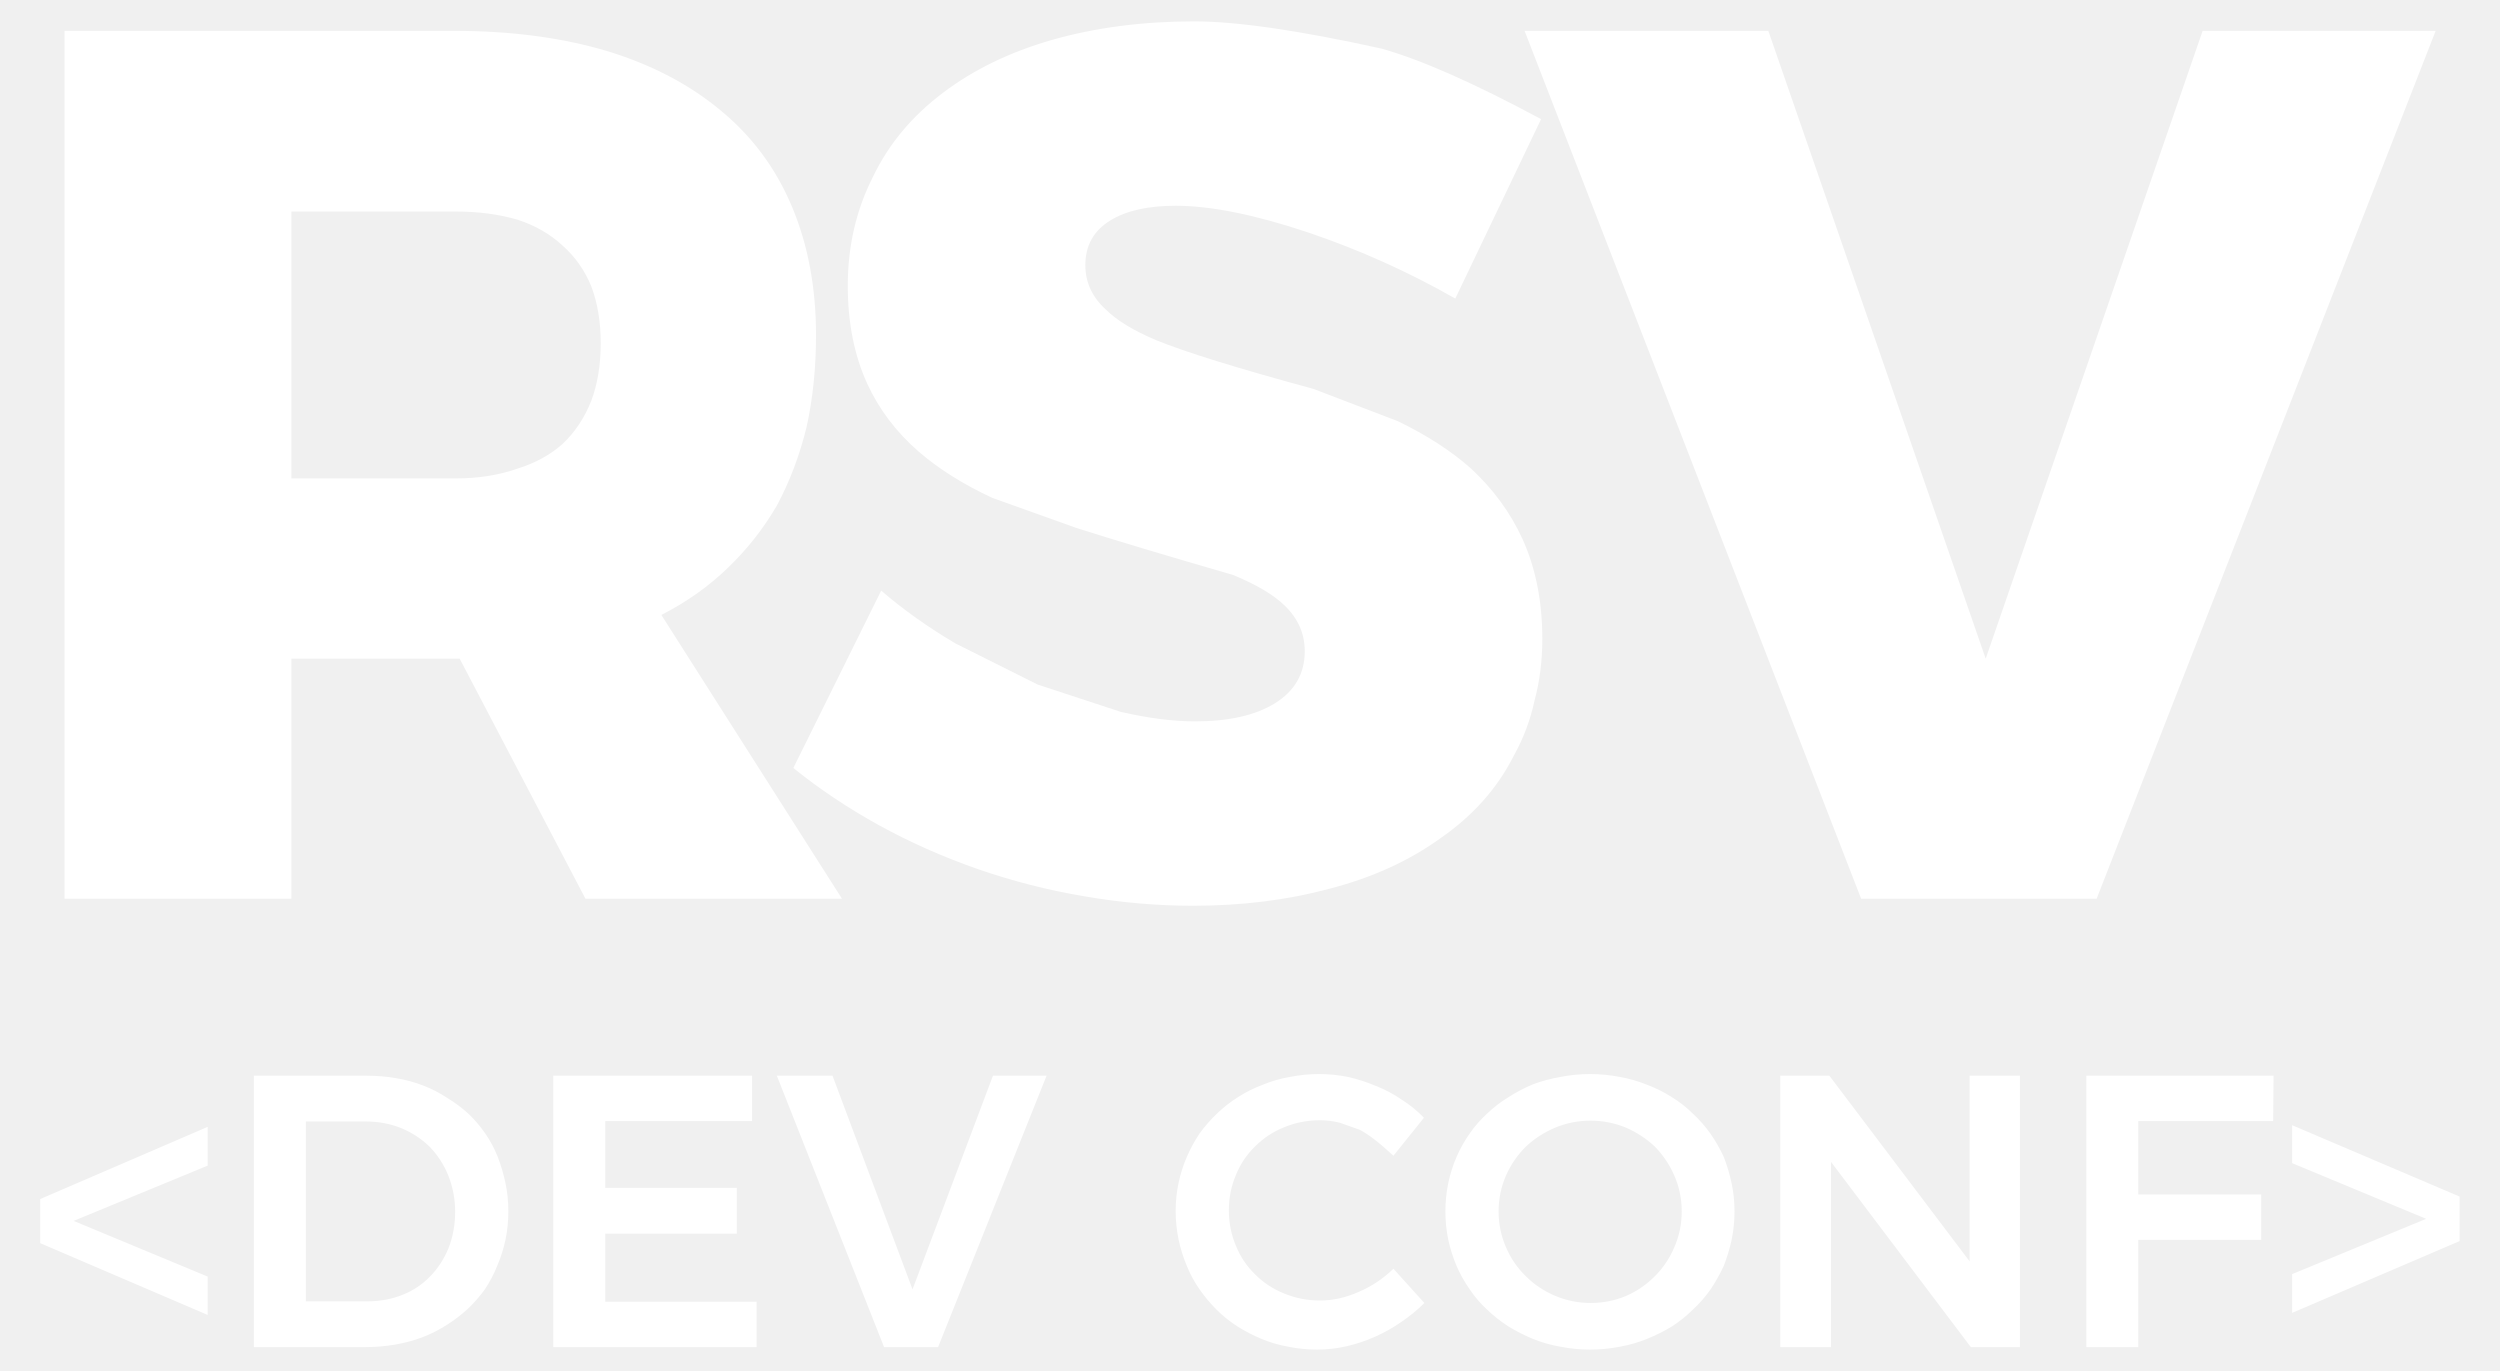
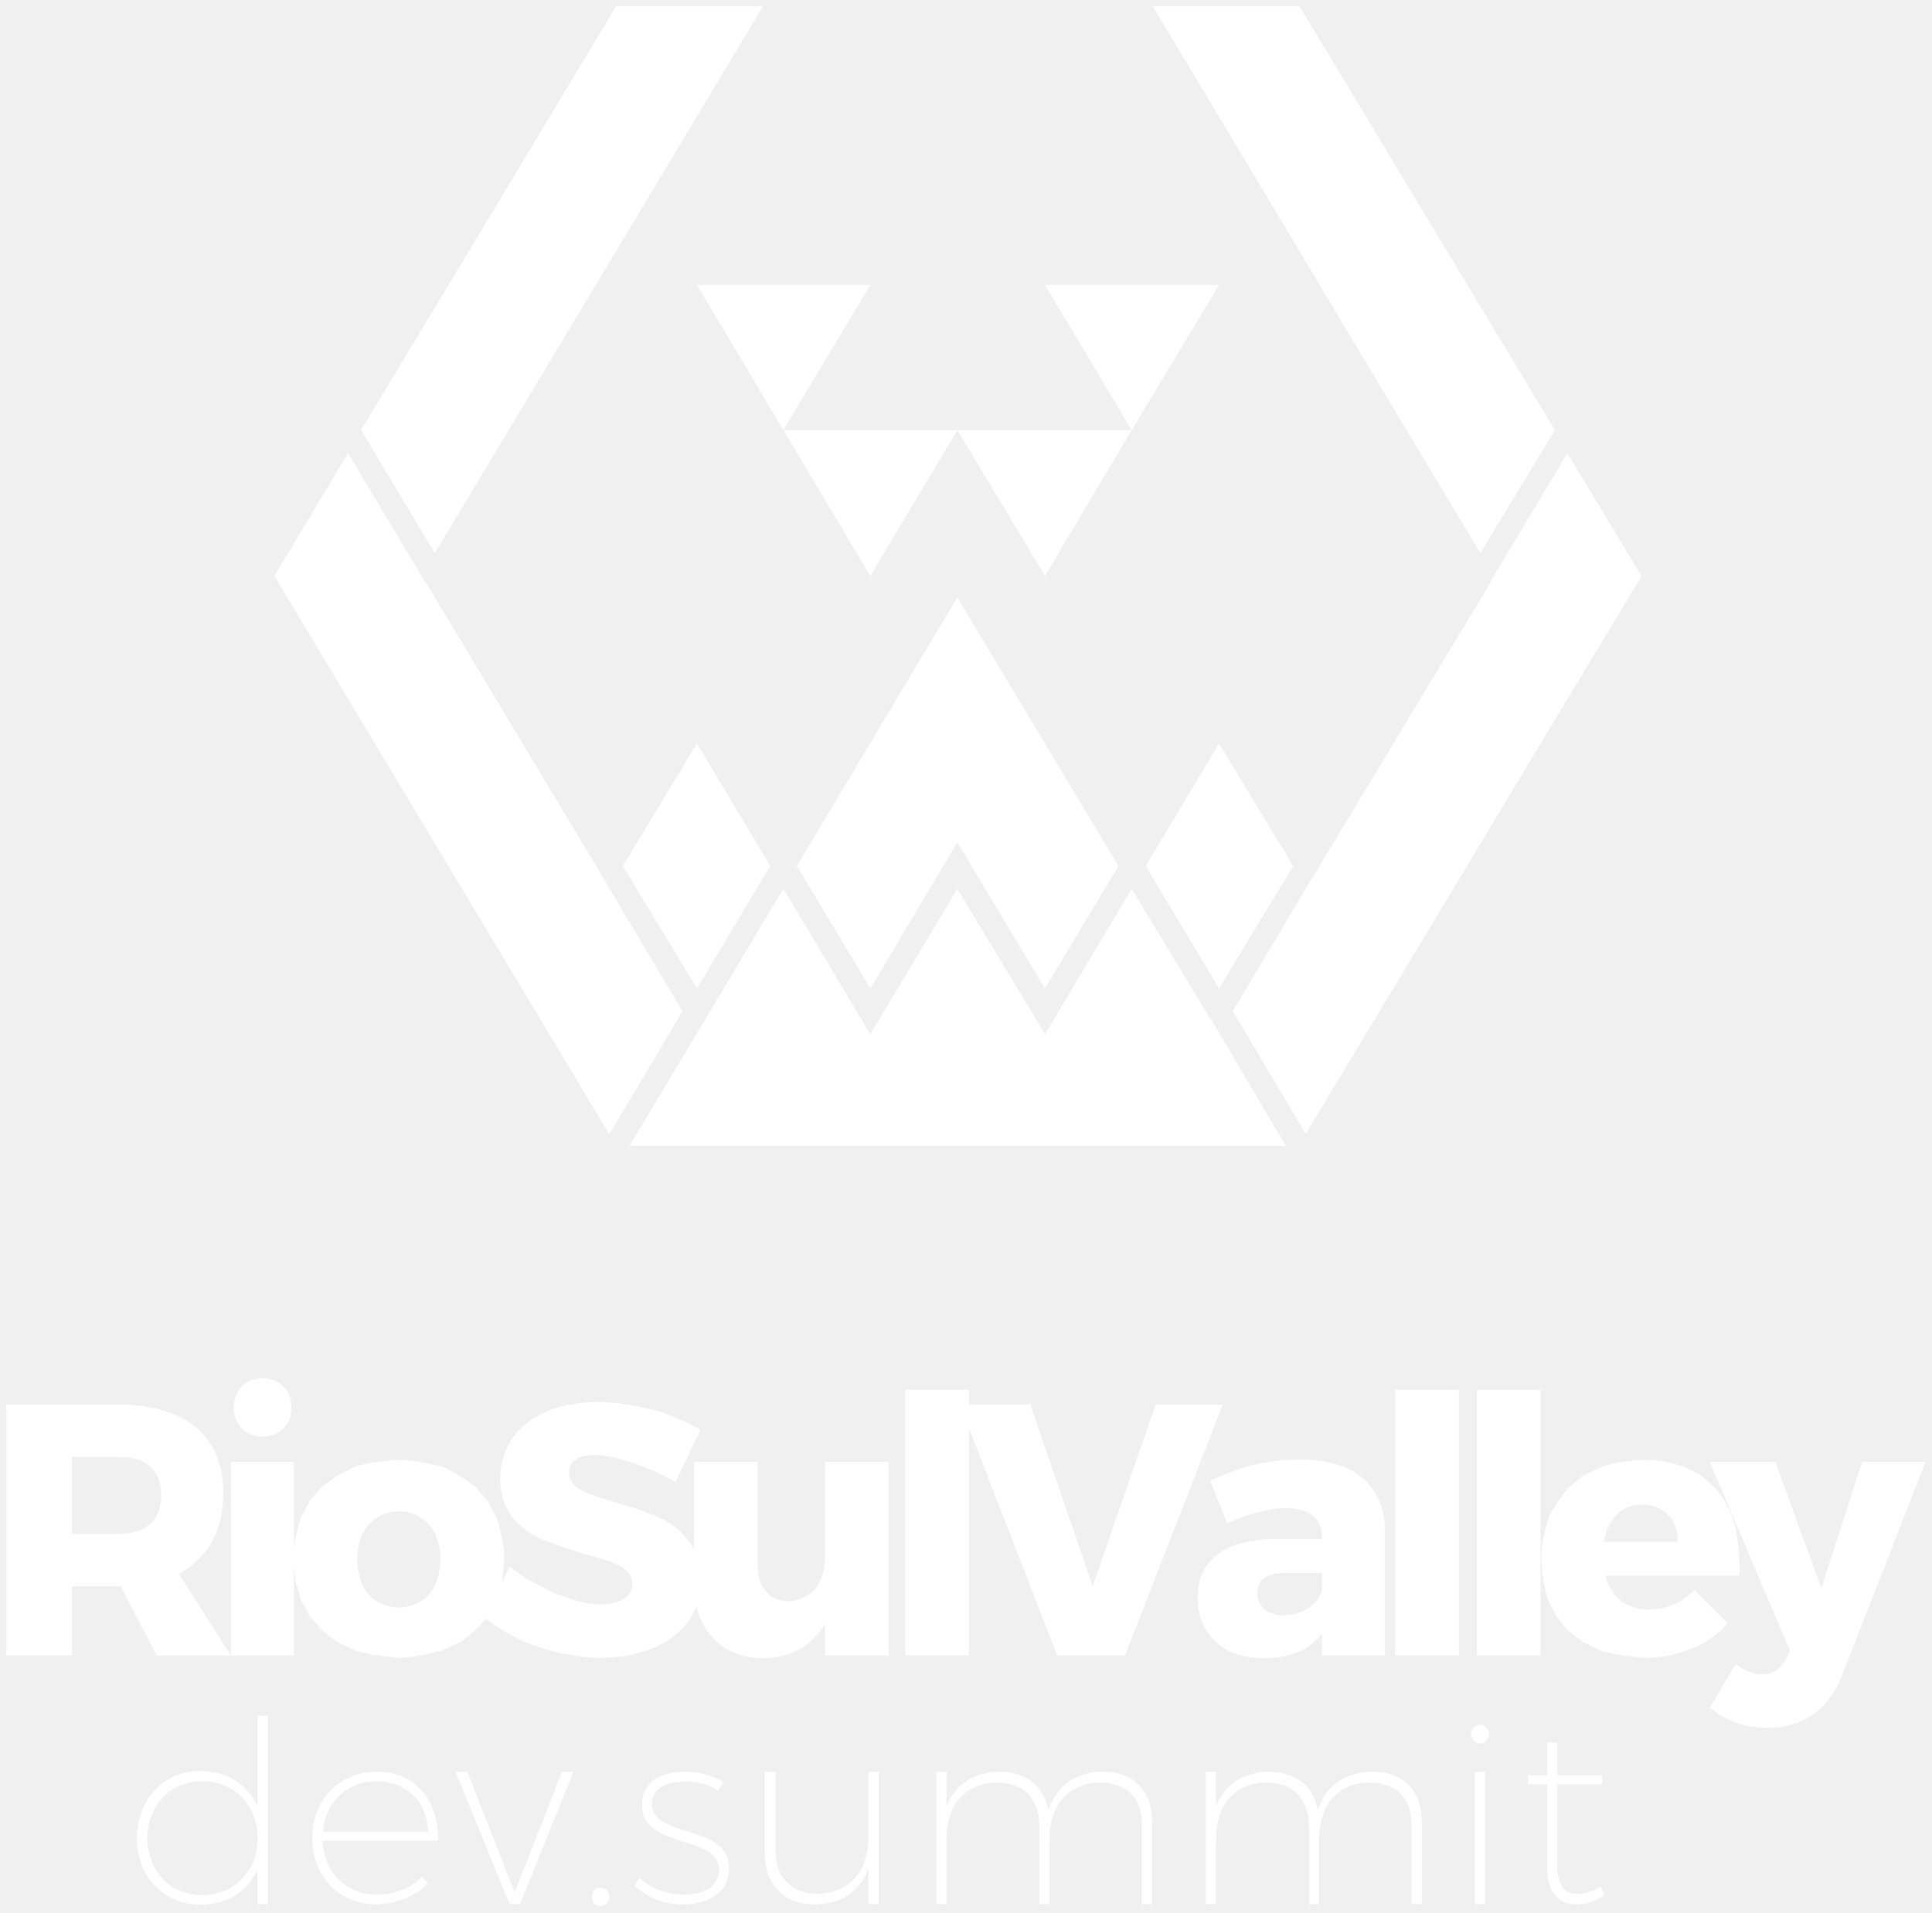
- <svg xmlns="http://www.w3.org/2000/svg" xmlns:xlink="http://www.w3.org/1999/xlink" version="1.1" preserveAspectRatio="none" x="0px" y="0px" width="310px" height="170px" viewBox="0 0 310 170">
+ <svg xmlns="http://www.w3.org/2000/svg" xmlns:xlink="http://www.w3.org/1999/xlink" version="1.1" preserveAspectRatio="none" x="0px" y="0px" width="302px" height="299px" viewBox="0 0 302 299">
  <defs>
    <g id="Layer0_0_FILL">
-       <path fill="#FFFFFF" stroke="none" d=" M 99.9 127.8 L 93.15 127.8 106.15 160.7 112.7 160.7 125.85 127.8 119.35 127.8 109.6 153.7 99.9 127.8 M 24.15 134 L 3.85 142.75 3.85 148.1 24.15 156.8 24.15 152.15 7.9 145.4 24.15 138.7 24.15 134 M 72.35 141.4 L 72.35 133.3 90.15 133.3 90.15 127.8 66.05 127.8 66.05 160.7 90.7 160.7 90.7 155.2 72.35 155.2 72.35 146.95 88.3 146.95 88.3 141.4 72.35 141.4 M 57.8 134.8 Q 56.9 133.5 55.75 132.4 54.6 131.35 53.2 130.5 51.85 129.6 50.3 129 48.75 128.4 47 128.1 45.3 127.8 43.4 127.8 L 29.75 127.8 29.75 160.7 43.2 160.7 Q 45.05 160.7 46.85 160.4 48.6 160.1 50.2 159.5 51.75 158.9 53.15 158 54.5 157.15 55.7 156.05 56.85 154.95 57.75 153.7 58.65 152.35 59.25 150.85 59.9 149.35 60.25 147.7 60.6 146.05 60.6 144.25 60.6 142.45 60.25 140.8 59.9 139.15 59.3 137.6 58.7 136.1 57.8 134.8 M 43.35 133.35 Q 45.6 133.35 47.6 134.15 49.55 134.95 51.05 136.4 52.5 137.9 53.3 139.85 54.15 141.95 54.15 144.3 54.15 146.65 53.35 148.7 52.55 150.65 51.15 152.1 49.7 153.6 47.8 154.35 45.8 155.15 43.55 155.15 L 36.05 155.15 36.05 133.35 43.35 133.35 M 95 22.5 Q 92.1 15.55 86.4 10.85 80.8 6.15 72.75 3.65 64.45 1.15 54.05 1.15 L 6.8 1.15 6.8 106.35 34.3 106.35 34.3 77.25 54.7 77.25 69.95 106.35 101.05 106.35 79.15 71.95 Q 83.75 69.6 87.2 66.25 90.7 62.9 93.15 58.7 95.5 54.3 96.75 49.2 97.9 44 97.9 38.05 97.9 29.4 95 22.5 M 61.75 24.05 Q 64.95 25.1 67.2 27.2 69.45 29.2 70.65 32.1 71.8 35.15 71.8 39 71.8 42.95 70.65 46 69.45 49.05 67.2 51.2 64.95 53.2 61.75 54.2 58.35 55.4 54.25 55.4 L 34.3 55.4 34.3 23.05 54.25 23.05 Q 58.35 23.05 61.75 24.05 M 274.6 127.8 L 251.9 127.8 251.9 160.7 258.2 160.7 258.2 147.7 273.1 147.7 273.1 142.2 258.2 142.2 258.2 133.3 274.55 133.3 274.6 127.8 M 297.15 147.85 L 297.15 142.45 276.85 133.8 276.85 138.4 293.1 145.15 276.85 151.85 276.85 156.55 297.15 147.85 M 171.6 132.9 Q 170.4 131.65 168.9 130.7 167.45 129.7 165.8 129.05 164.15 128.35 162.4 127.95 160.65 127.6 158.9 127.6 157.1 127.6 155.35 127.95 153.6 128.25 152.05 128.9 150.45 129.5 149.05 130.4 147.7 131.25 146.5 132.4 145.35 133.5 144.4 134.8 143.5 136.15 142.85 137.65 142.2 139.15 141.85 140.8 141.5 142.45 141.5 144.2 141.5 145.95 141.85 147.65 142.2 149.3 142.85 150.85 143.45 152.35 144.4 153.7 145.3 155 146.45 156.15 147.6 157.3 149 158.2 150.35 159.05 151.9 159.7 153.45 160.35 155.15 160.65 156.85 161 158.65 161 160.45 161 162.2 160.6 163.95 160.2 165.65 159.45 167.35 158.7 168.85 157.65 170.35 156.65 171.65 155.35 L 167.9 151.2 Q 166.05 153 163.7 154 161.35 155.05 159 155.05 156.7 155.05 154.65 154.2 152.65 153.4 151.15 151.9 149.6 150.4 148.8 148.4 147.95 146.4 147.95 144.1 147.95 141.85 148.8 139.85 149.6 137.85 151.15 136.35 152.65 134.85 154.65 134.05 156.7 133.2 159 133.2 160.2 133.2 161.4 133.5 L 163.8 134.35 Q 165.3 135.1 167.9 137.5 L 171.6 132.9 M 220.75 127.8 L 214.8 127.8 214.8 160.7 220.95 160.7 220.95 138.25 237.9 160.7 243.85 160.7 243.85 127.8 237.75 127.8 237.75 150.3 220.75 127.8 M 208.9 147.7 Q 209.25 146 209.25 144.25 209.25 142.5 208.9 140.85 208.55 139.2 207.95 137.65 207.25 136.15 206.35 134.85 205.4 133.5 204.2 132.4 203.05 131.25 201.65 130.4 200.25 129.5 198.65 128.9 197.05 128.25 195.35 127.95 193.55 127.6 191.75 127.6 189.9 127.6 188.15 127.95 186.4 128.25 184.8 128.85 183.25 129.5 181.85 130.4 180.45 131.25 179.25 132.4 178.05 133.5 177.15 134.8 176.2 136.15 175.55 137.65 174.9 139.15 174.55 140.8 174.2 142.5 174.2 144.25 174.2 146 174.55 147.7 174.9 149.3 175.55 150.85 176.2 152.35 177.15 153.7 178.05 155.05 179.25 156.15 180.45 157.3 181.85 158.2 183.25 159.05 184.8 159.7 186.4 160.35 188.15 160.65 189.9 161 191.75 161 193.55 161 195.35 160.65 197.05 160.35 198.65 159.7 200.25 159.05 201.65 158.2 203.05 157.3 204.2 156.15 205.4 155.05 206.35 153.7 207.25 152.35 207.95 150.85 208.55 149.3 208.9 147.7 M 180.65 144.25 Q 180.65 141.95 181.55 139.9 182.4 137.95 183.95 136.4 185.5 134.95 187.5 134.1 189.55 133.25 191.8 133.25 194.05 133.25 196.1 134.1 198.05 134.95 199.6 136.4 201.1 137.95 201.95 139.9 202.85 141.95 202.85 144.25 202.85 146.55 201.95 148.6 201.1 150.6 199.6 152.1 198.05 153.65 196.1 154.5 194.05 155.35 191.8 155.35 189.6 155.35 187.55 154.5 185.5 153.65 183.95 152.1 182.4 150.6 181.55 148.6 180.65 146.55 180.65 144.25 M 185.8 11.85 Q 173.6 5.3 166.45 3.3 151.5 0 143.75 0 134.4 0 126.5 2.25 118.85 4.45 113.3 8.65 107.65 12.9 104.8 18.85 101.75 24.85 101.75 32.05 101.75 38.75 104.1 43.9 106.25 48.6 110.4 52.2 114 55.3 119.25 57.75 L 129.45 61.4 Q 136.35 63.6 148.45 67.1 152.7 68.85 154.7 70.8 157.15 73.15 157.15 76.35 157.15 80.4 153.55 82.65 150 84.85 143.85 84.85 139.85 84.85 134.85 83.7 L 124.8 80.4 114.8 75.4 Q 109.8 72.45 105.8 69 L 95.15 90.5 Q 99.85 94.3 105.55 97.45 111.2 100.55 117.5 102.75 123.85 104.95 130.4 106.05 137.05 107.2 143.6 107.2 152.45 107.2 160.1 105.15 167.85 103.15 173.55 99.05 179.5 94.95 182.5 89 184.25 85.85 185 82.35 185.95 78.85 185.95 74.85 185.95 68.05 183.55 62.75 181.35 57.95 177.3 54.2 173.7 51 168.4 48.45 L 158.2 44.55 Q 144.4 40.8 139.15 38.65 135 36.9 133 34.9 130.55 32.65 130.55 29.55 130.55 26 133.55 24.15 136.45 22.35 141.5 22.35 147.9 22.35 157.6 25.6 166.9 28.75 175.4 33.6 L 185.8 11.85 M 294.25 1.15 L 266 1.15 239.7 77.25 213.35 1.15 183.8 1.15 224.6 106.35 253.15 106.35 294.25 1.15 Z" />
+       <path fill="#FFFFFF" stroke="none" d=" M 232.15 277 L 230.55 277 230.55 297.7 232.15 297.7 232.15 277 M 232.35 270.1 Q 231.9 269.65 231.4 269.65 230.8 269.65 230.35 270.1 229.95 270.5 229.95 271.1 229.95 271.75 230.35 272.15 230.8 272.6 231.4 272.6 231.9 272.6 232.35 272.15 232.75 271.75 232.75 271.1 232.75 270.5 232.35 270.1 M 197.95 278.7 Q 199.5 278.7 200.75 279.15 201.95 279.55 202.8 280.45 203.65 281.35 204.1 282.6 204.6 283.85 204.6 285.45 L 204.6 297.7 206.2 297.7 206.2 287.55 Q 206.2 285.55 206.75 283.95 207.25 282.3 208.25 281.15 209.3 280 210.75 279.35 212.2 278.7 214 278.7 215.6 278.7 216.8 279.15 218.05 279.55 218.95 280.45 219.75 281.35 220.25 282.6 220.65 283.85 220.65 285.45 L 220.65 297.7 222.25 297.7 222.25 285.1 Q 222.25 283.25 221.8 281.7 221.25 280.2 220.25 279.15 219.25 278.1 217.75 277.55 216.25 277 214.45 277 212.85 277 211.55 277.45 210.15 277.85 209.1 278.6 208.05 279.35 207.25 280.45 206.5 281.6 206 283 205.7 281.6 205.05 280.45 204.5 279.35 203.45 278.6 202.5 277.8 201.2 277.45 199.9 277 198.35 277 196.9 277 195.6 277.4 194.25 277.75 193.2 278.45 192.15 279.15 191.4 280.15 190.55 281.15 190.1 282.45 L 190.1 277 188.5 277 188.5 297.7 190.1 297.7 190.1 287.55 Q 190.1 285.55 190.6 283.95 191.15 282.3 192.15 281.15 193.2 280 194.65 279.35 196.1 278.7 197.95 278.7 M 228.05 217.3 L 218.1 217.3 218.1 258.85 228.05 258.85 228.05 217.3 M 216.45 239.15 Q 216.45 236.55 215.5 234.45 214.6 232.45 212.9 231.05 211.25 229.6 208.75 228.9 206.3 228.2 203.15 228.2 199.55 228.2 196.05 229 192.8 229.85 189.15 231.5 L 191.85 238.2 Q 194.25 237 196.65 236.45 198.95 235.8 200.9 235.8 203.7 235.8 205.2 236.95 206.65 238.15 206.65 240.35 L 206.65 240.65 198.8 240.65 Q 196 240.7 193.8 241.35 191.6 241.95 190.2 243.15 188.7 244.3 187.95 245.95 187.2 247.65 187.2 249.8 187.2 251.9 187.9 253.6 188.6 255.35 189.95 256.65 191.25 257.9 193.2 258.6 195.15 259.25 197.55 259.25 200.65 259.25 202.9 258.3 205.2 257.35 206.65 255.4 L 206.65 258.85 216.45 258.85 216.45 239.15 M 197.6 246.75 Q 198.6 245.95 200.75 245.95 L 206.65 245.95 206.65 248.6 Q 206.2 250.3 204.55 251.4 202.8 252.55 200.65 252.55 198.75 252.55 197.6 251.6 196.55 250.65 196.55 249.1 196.55 247.5 197.6 246.75 M 240.8 217.3 L 230.85 217.3 230.85 258.85 240.8 258.85 240.8 217.3 M 250.45 279 L 250.45 277.55 243.4 277.55 243.4 272.45 241.85 272.45 241.85 277.55 238.85 277.55 238.85 279 241.85 279 241.85 292 Q 241.85 293.45 242.15 294.5 242.45 295.65 243.1 296.35 243.7 297.05 244.55 297.4 245.4 297.75 246.55 297.75 247.65 297.75 248.75 297.35 249.8 297 250.8 296.3 L 250.2 294.9 Q 249.4 295.5 248.5 295.8 247.6 296.1 246.75 296.1 245.05 296.15 244.25 295.1 243.9 294.5 243.65 293.75 243.4 292.9 243.4 291.8 L 243.4 279 250.45 279 M 260.35 228.55 Q 258.65 228.25 256.7 228.25 252.1 228.6 250.2 229.4 L 247.5 230.7 245.25 232.5 Q 242.75 235.55 242.05 237.45 240.9 241.45 240.9 243.85 241.25 248.3 242 250.1 243.1 252.9 245.2 255 L 247.5 256.75 250.2 258.05 Q 252.2 258.75 256.85 259.2 258.95 259.2 260.9 258.85 262.7 258.45 264.45 257.75 266.1 257.1 267.5 256.1 268.95 255.1 270.05 253.8 L 264.85 248.6 Q 263.4 250.1 261.55 250.9 259.7 251.65 257.8 251.65 255.2 251.65 253.4 250.3 251.65 248.95 250.95 246.35 L 271.9 246.35 Q 272.1 243.6 271.3 238.85 270.85 237.2 270.2 235.8 269.5 234.35 268.55 233.15 267.5 232 266.3 231.05 265.1 230.15 263.6 229.5 262.05 228.85 260.35 228.55 M 250.7 241.05 Q 251.15 238.4 252.7 236.85 253.5 236.05 254.5 235.65 255.5 235.25 256.75 235.25 257.9 235.25 259 235.65 260 236.05 260.75 236.85 261.5 237.6 261.9 238.7 262.3 239.75 262.3 241.05 L 250.7 241.05 M 301 228.55 L 291.1 228.55 284.7 248.3 277.5 228.55 267.25 228.55 279.8 258.1 279.1 259.55 Q 278.5 260.6 277.6 261.2 276.65 261.8 275.4 261.8 273.4 261.8 271.35 260.15 L 267.25 267 Q 269.3 268.6 271.5 269.4 273.7 270.15 276.25 270.15 278.35 270.15 280.15 269.6 281.9 269.1 283.4 268.05 284.9 267.05 286 265.45 287.2 263.95 288 261.8 L 301 228.55 M 58.9 277 Q 56.75 277 54.85 277.8 53 278.55 51.65 279.95 50.3 281.35 49.6 283.2 48.8 285.15 48.8 287.4 48.8 289.65 49.6 291.55 50.3 293.45 51.65 294.85 53 296.2 54.85 297 56.75 297.75 58.9 297.75 L 61.25 297.5 63.4 296.85 65.3 295.85 66.9 294.45 65.95 293.4 Q 64.7 294.75 62.85 295.5 61.1 296.2 58.95 296.2 57.15 296.2 55.65 295.65 54.15 295.05 53 293.9 51.85 292.8 51.2 291.3 50.55 289.7 50.4 287.8 L 68.5 287.8 Q 68.5 285.45 67.9 283.5 67.25 281.45 66 280.05 64.75 278.55 63 277.8 61.15 277 58.9 277 M 55.7 279.1 Q 57.15 278.5 58.9 278.5 60.6 278.5 62.1 279.1 63.5 279.65 64.6 280.7 65.65 281.7 66.25 283.2 66.85 284.6 66.95 286.4 L 50.5 286.4 Q 50.65 284.6 51.3 283.2 52 281.7 53.1 280.7 54.2 279.65 55.7 279.1 M 40.25 282.45 Q 39.65 281.15 38.8 280.15 37.9 279.1 36.8 278.4 35.65 277.65 34.3 277.3 32.95 276.9 31.4 276.9 29.25 276.9 27.35 277.65 25.6 278.45 24.25 279.85 22.85 281.3 22.15 283.2 21.4 285.15 21.4 287.4 21.4 289.65 22.15 291.6 22.85 293.5 24.25 294.85 25.6 296.3 27.45 297.05 29.25 297.8 31.45 297.8 32.95 297.8 34.3 297.4 35.65 297.05 36.8 296.35 37.9 295.65 38.8 294.6 39.65 293.55 40.25 292.3 L 40.25 297.7 41.9 297.7 41.9 268.25 40.25 268.25 40.25 282.45 M 31.65 278.5 Q 33.45 278.5 35.05 279.15 36.65 279.8 37.8 281 39 282.25 39.65 283.85 40.25 285.5 40.25 287.4 40.25 289.3 39.65 290.95 39 292.55 37.8 293.8 36.65 295 35.05 295.65 33.45 296.3 31.65 296.3 29.8 296.3 28.2 295.65 26.6 295 25.45 293.8 24.3 292.55 23.7 290.95 23.05 289.3 23 287.4 23.05 285.5 23.7 283.85 24.3 282.25 25.45 281.05 26.65 279.8 28.2 279.15 29.8 278.5 31.65 278.5 M 45.55 220.1 Q 45.55 218.05 44.3 216.75 43 215.5 41.05 215.5 39.1 215.5 37.8 216.75 36.55 218.05 36.55 220.1 36.55 222.05 37.8 223.35 39.1 224.6 41.05 224.6 43 224.6 44.3 223.35 45.55 222.05 45.55 220.1 M 156.25 277 Q 154.75 277 153.45 277.4 152.1 277.75 151.1 278.45 150 279.15 149.25 280.15 148.4 281.15 147.95 282.45 L 147.95 277 146.35 277 146.35 297.7 147.95 297.7 147.95 287.55 Q 147.95 285.55 148.5 283.95 149 282.3 150 281.15 151.1 280 152.5 279.35 154 278.7 155.85 278.7 157.35 278.7 158.6 279.15 159.8 279.55 160.7 280.45 161.5 281.35 162 282.6 162.45 283.85 162.45 285.45 L 162.45 297.7 164.05 297.7 164.05 287.55 Q 164.05 285.55 164.6 283.95 165.15 282.3 166.15 281.15 167.15 280 168.65 279.35 170.05 278.7 171.9 278.7 173.5 278.7 174.65 279.15 175.9 279.55 176.8 280.45 177.65 281.35 178.1 282.6 178.5 283.85 178.5 285.45 L 178.5 297.7 180.1 297.7 180.1 285.1 Q 180.1 283.25 179.65 281.7 179.1 280.2 178.1 279.15 177.1 278.1 175.6 277.55 174.15 277 172.3 277 170.7 277 169.4 277.45 168.05 277.85 166.95 278.6 165.9 279.35 165.15 280.45 164.35 281.6 163.9 283 163.6 281.6 162.95 280.45 162.35 279.35 161.35 278.6 160.4 277.8 159.1 277.45 157.8 277 156.25 277 M 121.25 277 L 119.55 277 119.55 289.65 Q 119.55 291.55 120.1 293.1 120.65 294.55 121.65 295.55 122.65 296.65 124.15 297.25 125.6 297.75 127.45 297.75 129 297.7 130.3 297.35 131.6 297 132.6 296.3 133.65 295.55 134.45 294.55 135.25 293.5 135.75 292.2 L 135.75 297.7 137.35 297.7 137.35 277 135.75 277 135.75 287.15 Q 135.75 289.15 135.2 290.85 134.7 292.45 133.65 293.6 132.6 294.75 131.2 295.4 129.7 296.05 127.8 296.1 126.25 296.1 125 295.65 123.85 295.15 122.95 294.25 122.1 293.45 121.65 292.2 121.25 290.95 121.25 289.35 L 121.25 277 M 89.65 277 L 87.85 277 80.45 295.9 73.05 277 71.2 277 79.65 297.7 81.3 297.7 89.65 277 M 94.85 295.55 Q 94.45 295.15 93.85 295.15 92.55 295.15 92.55 296.6 92.55 298 93.85 298 94.45 298 94.85 297.6 95.25 297.15 95.25 296.6 95.25 296 94.85 295.55 M 99.95 293.6 L 99.25 294.9 Q 100.65 296.2 102.6 297 104.65 297.75 106.85 297.75 108.25 297.75 109.5 297.4 110.8 297.1 111.75 296.4 112.8 295.7 113.35 294.7 113.95 293.55 113.95 292.2 113.95 290.9 113.45 289.9 113 289 112.1 288.35 111.35 287.75 110.15 287.25 L 107.95 286.5 Q 104.7 285.5 103.8 284.95 102.9 284.5 102.45 283.8 101.9 283.05 101.9 282.05 101.9 281.15 102.3 280.5 102.7 279.8 103.4 279.4 104.1 278.9 105.05 278.75 L 107.05 278.5 Q 108.55 278.5 109.9 278.9 111.2 279.25 112.3 280 L 113 278.6 Q 111.75 277.85 110.3 277.45 108.8 277 107.1 277 105.7 277 104.5 277.3 103.25 277.6 102.3 278.25 101.4 278.9 100.9 279.85 100.35 280.85 100.35 282.2 100.35 283.5 100.85 284.45 101.3 285.3 102.25 285.95 103.05 286.55 104.2 287.05 L 106.4 287.8 Q 109.55 288.8 110.55 289.4 111.45 289.95 111.9 290.65 112.4 291.4 112.4 292.5 112.35 293.45 111.85 294.15 111.45 294.85 110.7 295.35 109.9 295.8 108.9 296.05 107.95 296.2 106.9 296.2 104.95 296.2 103.1 295.55 101.3 294.85 99.95 293.6 M 18.6 219.6 L 1 219.6 1 258.85 11.25 258.85 11.25 248 18.85 248 24.5 258.85 36.1 258.85 27.95 246.05 Q 29.7 245.15 30.9 243.9 32.25 242.65 33.15 241.05 34 239.45 34.5 237.5 34.9 235.6 34.9 233.35 34.9 230.15 33.85 227.55 32.75 225 30.7 223.2 28.55 221.45 25.55 220.55 22.45 219.6 18.6 219.6 M 11.25 227.8 L 18.65 227.8 Q 20.2 227.8 21.45 228.15 22.65 228.55 23.45 229.3 24.35 230.1 24.75 231.15 25.2 232.3 25.2 233.7 25.2 235.2 24.75 236.35 24.35 237.5 23.45 238.25 22.65 239.05 21.45 239.4 20.2 239.8 18.65 239.8 L 11.25 239.8 11.25 227.8 M 128.95 243.5 Q 128.95 244.95 128.55 246.25 128.15 247.45 127.45 248.4 126.7 249.3 125.65 249.75 124.6 250.3 123.3 250.35 121.05 250.35 119.75 248.85 118.45 247.4 118.45 244.85 L 118.45 228.55 108.5 228.55 108.5 242.25 Q 107.65 240.7 106.3 239.4 105 238.2 103.05 237.25 L 99.25 235.8 Q 94.1 234.35 92.15 233.6 90.6 232.95 89.8 232.2 88.95 231.35 88.95 230.2 88.95 228.85 90.05 228.2 91.05 227.5 93 227.5 95.4 227.5 99 228.75 102.45 229.9 105.6 231.7 L 109.5 223.55 Q 104.95 221.15 102.25 220.45 96.7 219.2 93.85 219.2 90.35 219.2 87.4 220 84.55 220.85 82.45 222.45 80.4 224 79.35 226.2 78.2 228.45 78.2 231.15 78.2 233.65 79.05 235.55 79.85 237.3 81.4 238.6 82.75 239.8 84.75 240.7 L 88.5 242.05 Q 91.05 242.9 95.55 244.2 97.15 244.85 97.95 245.55 98.85 246.45 98.85 247.65 98.85 249.15 97.45 250 96.15 250.85 93.85 250.85 92.35 250.85 90.55 250.4 L 86.75 249.15 83.05 247.25 Q 81.15 246.2 79.7 244.9 L 78.5 247.4 78.85 243.65 Q 78.85 241.35 77.65 237.3 L 76.25 234.7 74.3 232.45 Q 71.1 230.1 69.1 229.3 64.8 228.25 62.35 228.25 57.6 228.6 55.55 229.3 L 52.75 230.7 50.35 232.45 48.4 234.7 47 237.3 Q 46.2 240.05 45.95 242 L 45.95 228.55 36.1 228.55 36.1 258.85 45.95 258.85 45.95 245 46.15 247.05 47 250.05 48.4 252.65 50.35 254.9 52.75 256.75 55.55 258.05 Q 57.6 258.75 62.35 259.2 64.8 259.2 69.1 258.05 L 71.95 256.75 74.3 254.9 75.95 253.1 Q 77.6 254.4 79.65 255.5 81.7 256.7 84.05 257.45 86.4 258.3 88.85 258.7 91.35 259.2 93.8 259.2 97.05 259.2 99.9 258.4 102.8 257.65 104.95 256.1 107.1 254.55 108.3 252.35 108.6 251.7 108.85 251.15 109 251.8 109.25 252.5 110.05 254.6 111.45 256.1 112.8 257.65 114.85 258.45 116.85 259.25 119.25 259.25 120.85 259.25 122.3 258.9 123.7 258.55 124.95 257.9 126.15 257.25 127.15 256.2 128.15 255.2 128.95 253.9 L 128.95 258.85 138.9 258.85 138.9 228.55 128.95 228.55 128.95 243.5 M 56.3 240.7 Q 56.75 239.35 57.65 238.35 58.5 237.4 59.7 236.85 60.9 236.3 62.35 236.3 63.75 236.3 65 236.85 66.2 237.4 67.05 238.35 67.95 239.35 68.35 240.7 68.85 242.1 68.85 243.8 68.85 245.5 68.35 246.85 67.95 248.3 67.05 249.3 66.2 250.25 65 250.75 63.75 251.35 62.35 251.35 60.9 251.35 59.7 250.75 58.5 250.25 57.65 249.3 56.75 248.3 56.3 246.85 55.85 245.5 55.85 243.8 55.85 242.1 56.3 240.7 M 161.05 219.6 L 151.45 219.6 151.45 217.3 141.5 217.3 141.5 258.85 151.45 258.85 151.45 223.25 165.25 258.85 175.85 258.85 191.15 219.6 180.65 219.6 170.8 248 161.05 219.6 M 120.4 135.4 L 108.95 116.25 97.35 135.4 108.95 154.55 120.4 135.4 M 66.55 91.05 Q 66.4 91.05 66.35 90.8 L 54.4 70.85 42.9 90.05 95.25 177.35 106.7 158.1 93.75 136.4 93.75 136.3 66.55 91.05 M 119.25 1 L 96.3 1 56.45 67.25 67.95 86.5 119.25 1 M 163.35 154.55 L 174.85 135.4 149.65 93.4 124.55 135.4 136.05 154.55 149.65 131.7 163.35 154.55 M 189.2 159.2 Q 189.05 159.1 189 159 L 176.9 138.95 163.35 161.7 149.65 138.95 136.05 161.7 122.45 138.95 98.4 179.15 201 179.15 189.2 159.2 M 190.55 116.25 L 179.1 135.4 190.55 154.55 202.15 135.4 190.55 116.25 M 180.2 1 L 231.4 86.5 243.05 67.25 203.15 1 180.2 1 M 136.05 44.55 L 108.95 44.55 122.45 67.25 136.05 44.55 M 122.45 67.25 L 136.05 90.05 149.65 67.25 122.45 67.25 M 163.35 90.05 L 176.9 67.25 149.65 67.25 163.35 90.05 M 190.55 44.55 L 163.35 44.55 176.9 67.25 190.55 44.55 M 256.6 90.05 L 245 70.85 233.05 90.8 Q 233.05 91.05 233 91.05 L 205.8 136.15 Q 205.8 136.3 205.6 136.45 L 192.7 158.1 204.1 177.3 256.6 90.05 Z" />
    </g>
  </defs>
-   <g transform="matrix( 1.022842, 0, 0, 1.02298, 1.05,2.65) ">
+   <g transform="matrix( 1, 0, 0, 1, 0,0) ">
    <use xlink:href="#Layer0_0_FILL" />
  </g>
</svg>
